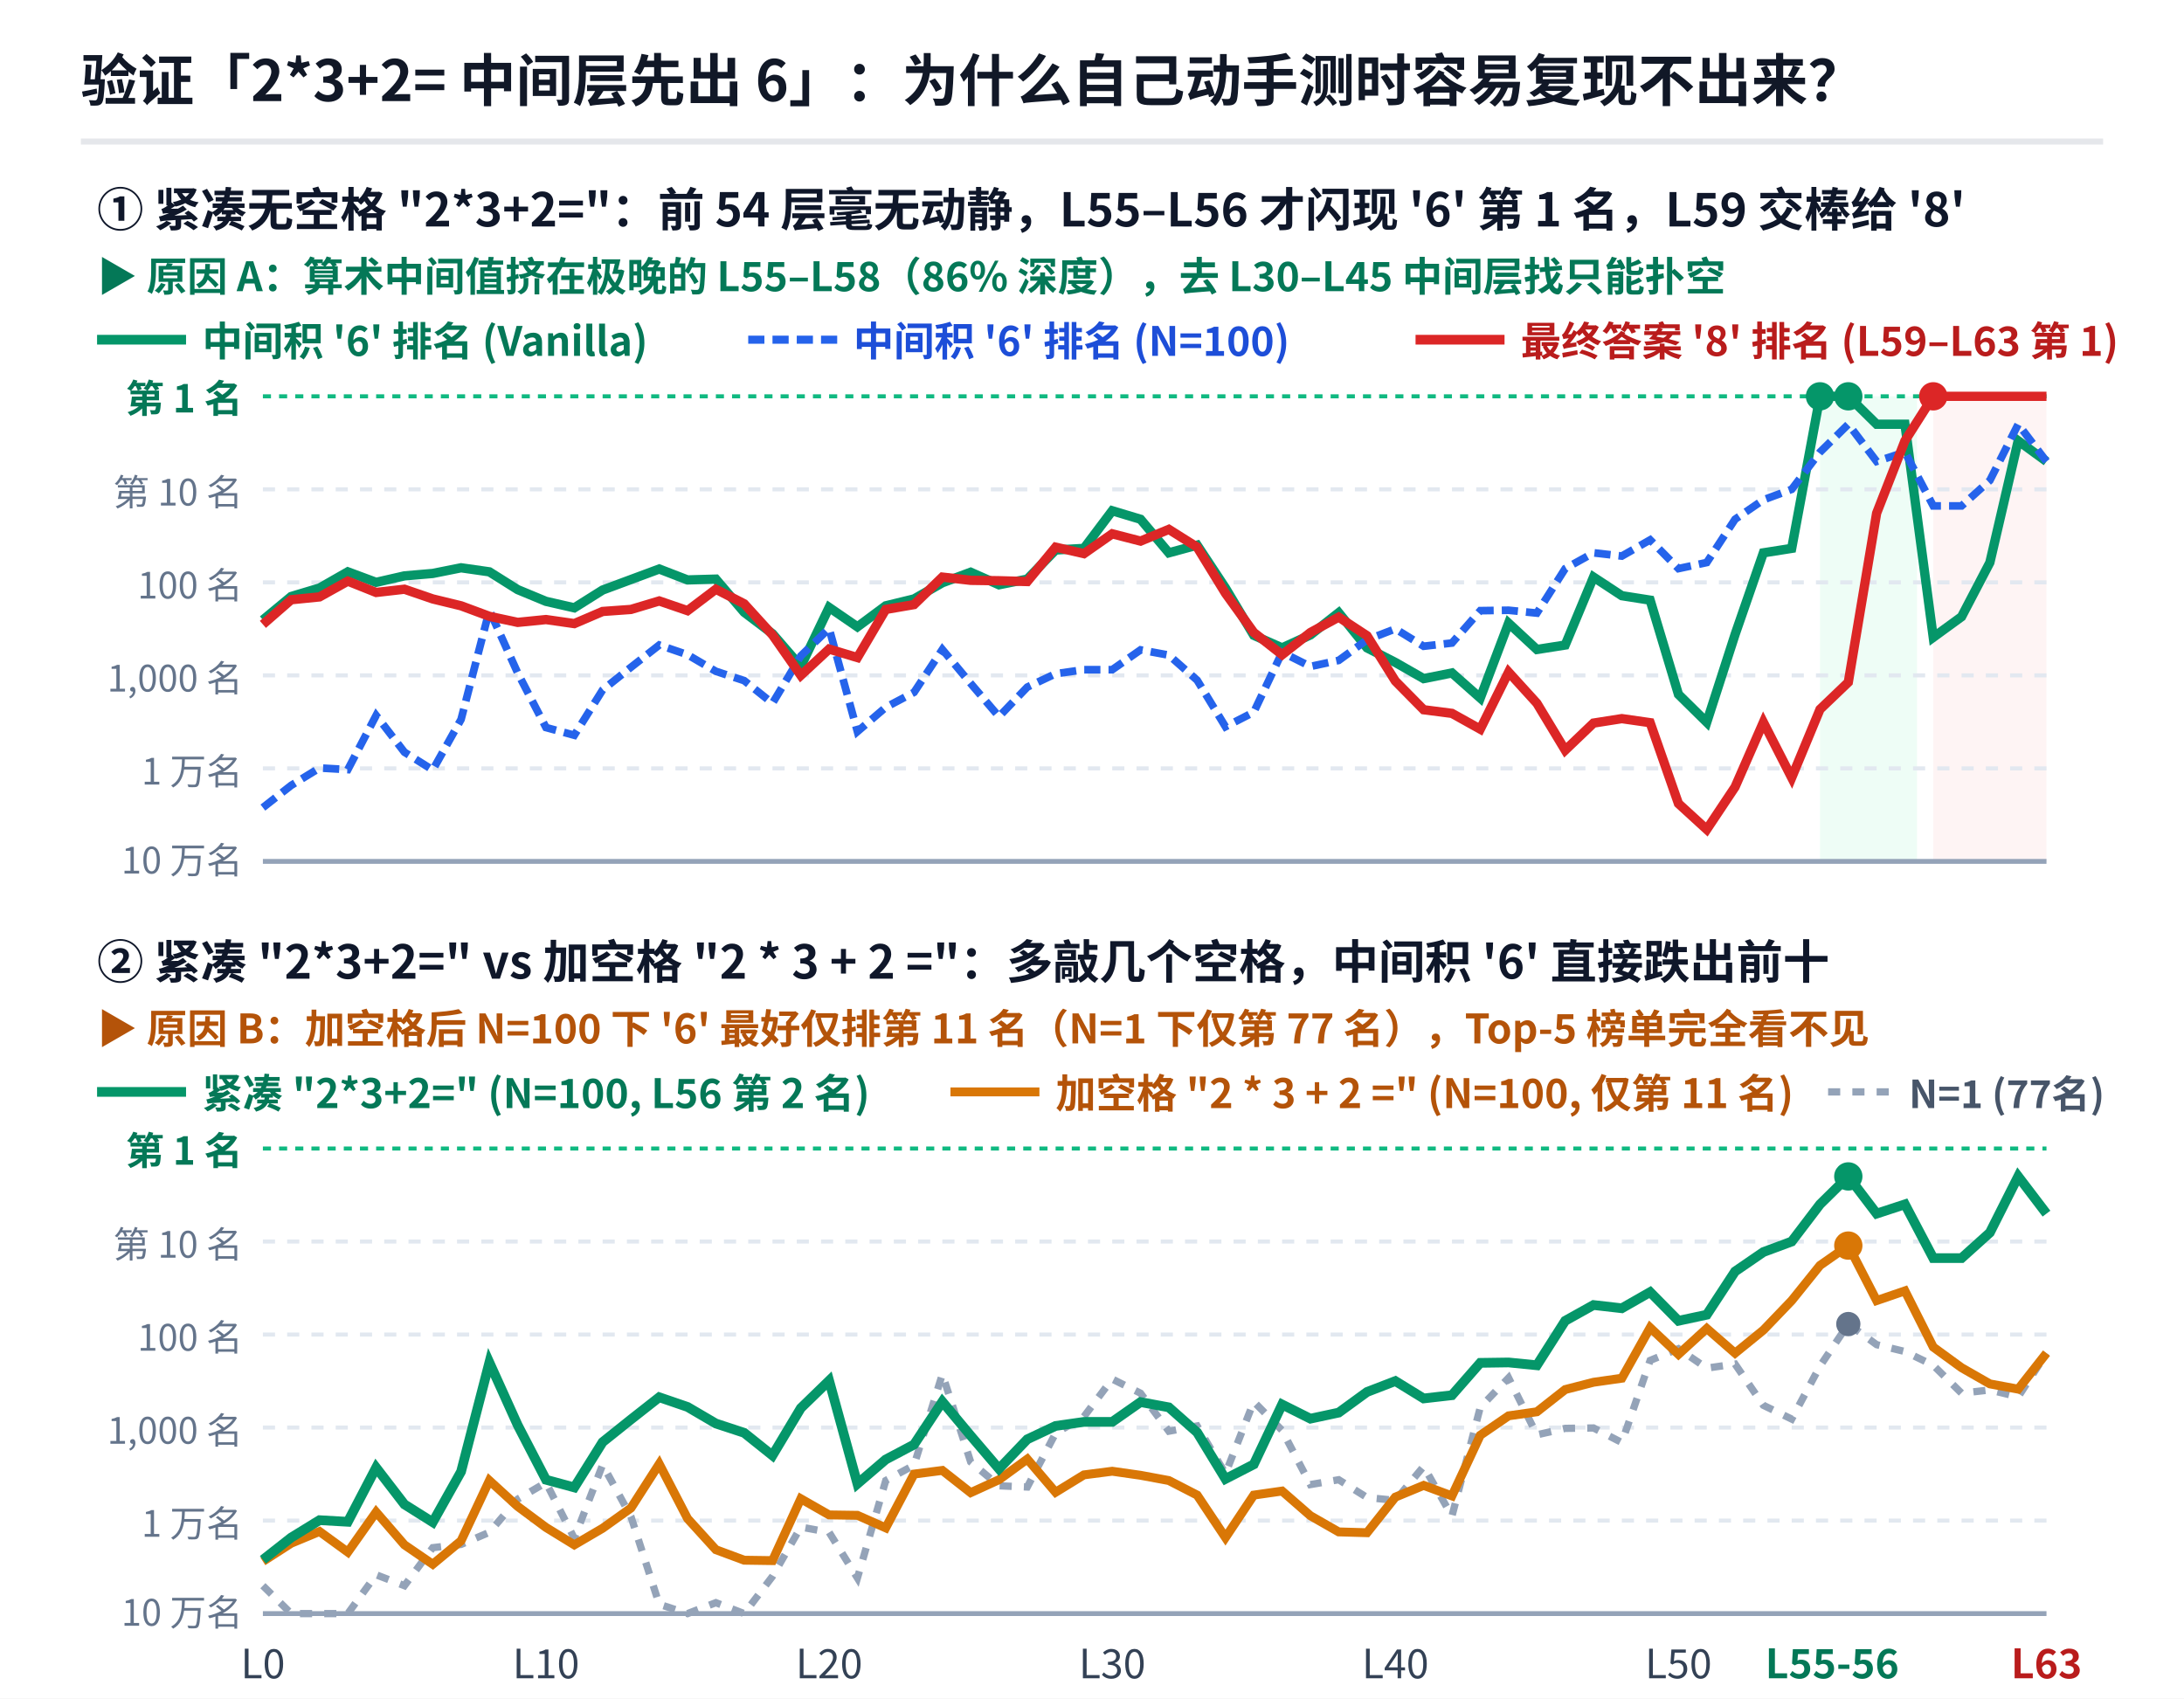
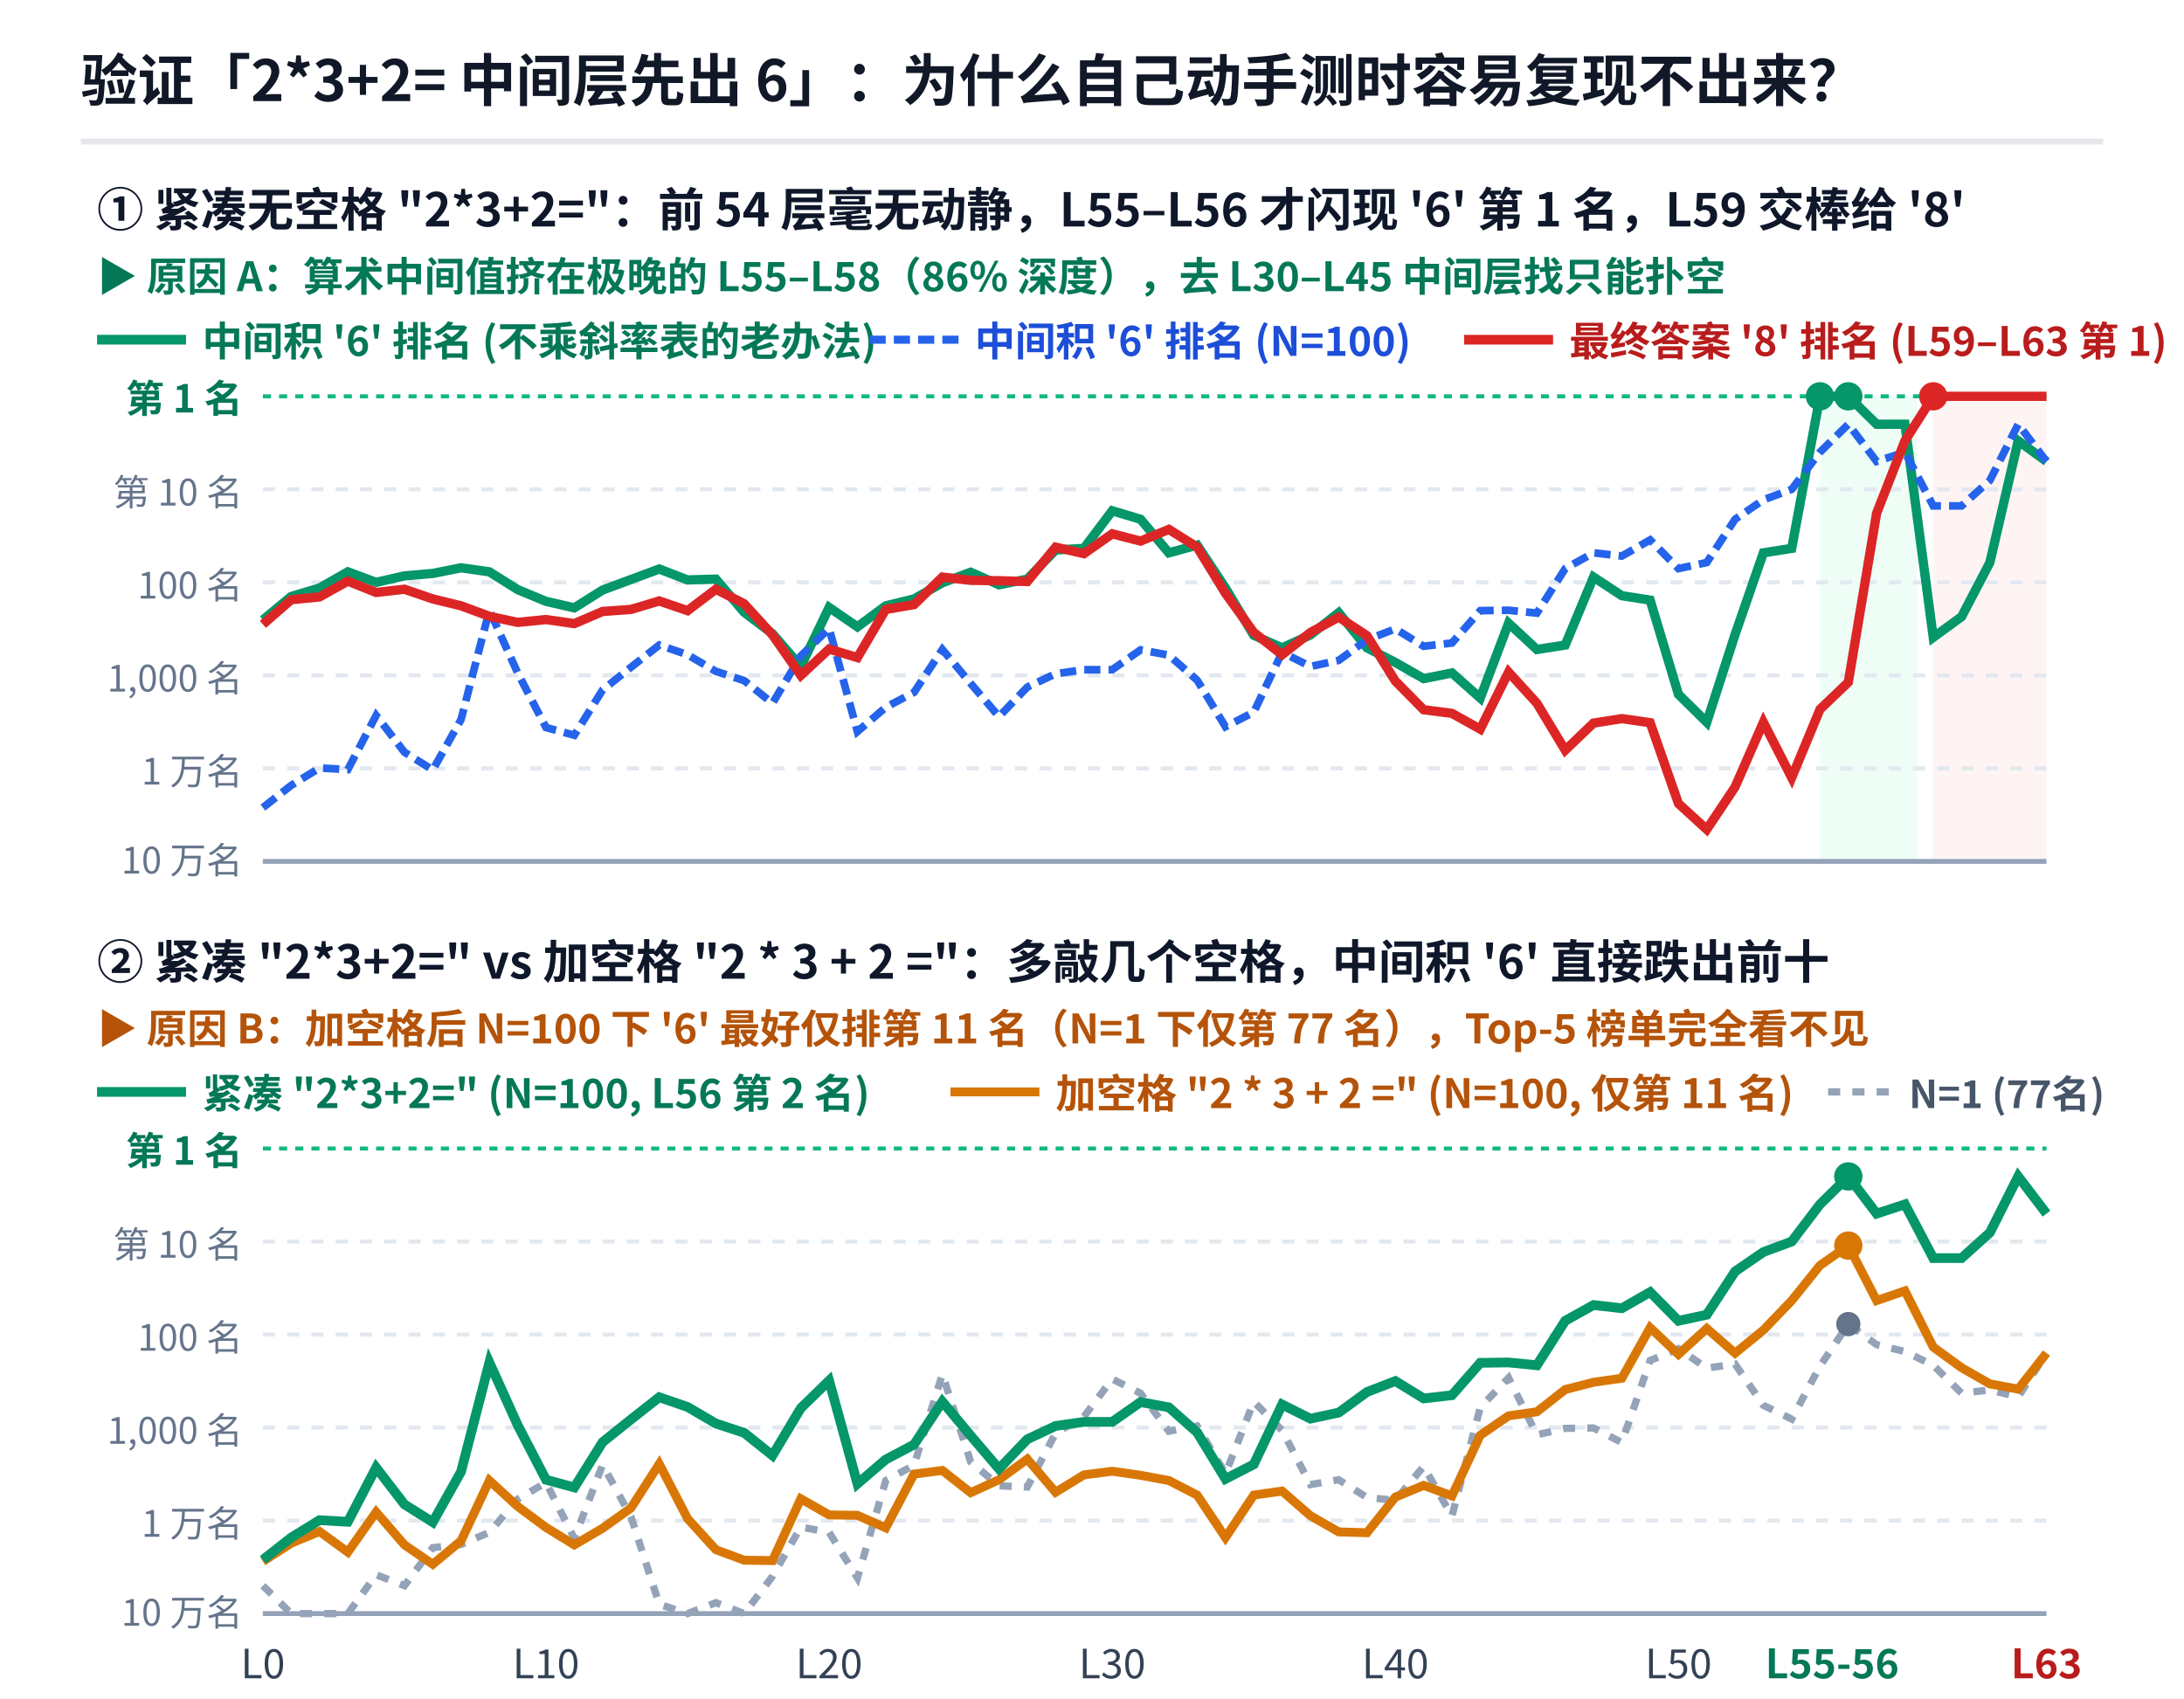
<svg xmlns="http://www.w3.org/2000/svg" viewBox="0 0 540 420" width="540" height="420" font-family="'WenQuanYi Micro Hei', 'Noto Sans CJK SC', sans-serif">
  <rect x="0" y="0" width="540" height="420" fill="#ffffff" />
  <text x="20" y="25" fill="#111827" font-size="14" font-weight="bold">验证「2*3+2= 中间层先出 6」：为什么自己动手测时容易复现不出来？</text>
  <line x1="20" y1="35" x2="520" y2="35" stroke="#e5e7eb" stroke-width="1.5" />
  <text x="24" y="56" fill="#0f172a" font-size="11.5" font-weight="bold">① 紧凑无空格 "2*3+2="：前 54 层毫无动静，L55–L56 才闪现 '6' 第 1 名，L59 交棒给 '8'</text>
  <text x="24" y="72" fill="#047857" font-size="10" font-weight="bold">▶ 原因 A：算术中间值挤在极晚的 L55–L58（86% 深度），去 L30–L45 中间层找只能扑空</text>
  <line x1="24" y1="84" x2="46" y2="84" stroke="#059669" stroke-width="2.4" />
-   <text x="50" y="88" fill="#047857" font-size="10" font-weight="bold">中间积 '6' 排名 (Vanilla)</text>
-   <line x1="185" y1="84" x2="207" y2="84" stroke="#2563eb" stroke-width="2.0" stroke-dasharray="4 2" />
-   <text x="211" y="88" fill="#1d4ed8" font-size="10" font-weight="bold">中间积 '6' 排名 (N=100)</text>
-   <line x1="350" y1="84" x2="372" y2="84" stroke="#dc2626" stroke-width="2.4" />
-   <text x="376" y="88" fill="#b91c1c" font-size="10" font-weight="bold">最终答案 '8' 排名 (L59–L63 第 1)</text>
+   <text x="50" y="88" fill="#047857" font-size="10" font-weight="bold">中间积 '6' 排名 (不乘斜率表的老办法)</text>
+   <line x1="215" y1="84" x2="237" y2="84" stroke="#2563eb" stroke-width="2.0" stroke-dasharray="4 2" />
+   <text x="241" y="88" fill="#1d4ed8" font-size="10" font-weight="bold">中间积 '6' 排名 (N=100)</text>
+   <line x1="362" y1="84" x2="384" y2="84" stroke="#dc2626" stroke-width="2.4" />
+   <text x="388" y="88" fill="#b91c1c" font-size="10" font-weight="bold">最终答案 '8' 排名 (L59–L63 第 1)</text>
  <rect x="450" y="98" width="24" height="115" fill="#ecfdf5" opacity="0.9" />
  <rect x="478" y="98" width="28" height="115" fill="#fef2f2" opacity="0.85" />
  <line x1="65" y1="98" x2="506" y2="98" stroke="#10b981" stroke-width="1" stroke-dasharray="2 2" />
  <line x1="65" y1="121" x2="506" y2="121" stroke="#e2e8f0" stroke-width="1" stroke-dasharray="3 3" />
  <line x1="65" y1="144" x2="506" y2="144" stroke="#e2e8f0" stroke-width="1" stroke-dasharray="3 3" />
  <line x1="65" y1="167" x2="506" y2="167" stroke="#e2e8f0" stroke-width="1" stroke-dasharray="3 3" />
  <line x1="65" y1="190" x2="506" y2="190" stroke="#e2e8f0" stroke-width="1" stroke-dasharray="3 3" />
  <line x1="65" y1="213" x2="506" y2="213" stroke="#94a3b8" stroke-width="1.2" />
  <text x="60" y="102" fill="#047857" font-size="9.5" font-weight="bold" text-anchor="end">第 1 名</text>
  <text x="60" y="125" fill="#64748b" font-size="9" text-anchor="end">第 10 名</text>
  <text x="60" y="148" fill="#64748b" font-size="9" text-anchor="end">100 名</text>
  <text x="60" y="171" fill="#64748b" font-size="9" text-anchor="end">1,000 名</text>
  <text x="60" y="194" fill="#64748b" font-size="9" text-anchor="end">1 万名</text>
  <text x="60" y="216" fill="#64748b" font-size="9" text-anchor="end">10 万名</text>
  <polyline fill="none" stroke="#059669" stroke-width="2.3" points="65,153.3 72,147.5 79,145.4 86,141.4 93,144.0 100,142.4 107,141.8 114,140.4 121,141.4 128,145.8 135,148.7 142,150.3 149,145.9 156,143.3 163,140.7 170,143.4 177,143.2 184,151.4 191,156.7 198,164.8 205,150.2 212,155.0 219,149.8 226,148.1 233,144.1 240,141.5 247,144.6 254,143.2 261,136.0 268,135.6 275,126.3 282,128.4 289,136.7 296,134.8 303,145.4 310,157.1 317,160.2 324,157.0 331,151.5 338,160.2 345,163.8 352,167.8 359,166.4 366,172.6 373,154.1 380,160.6 387,159.5 394,142.7 401,147.3 408,148.4 415,171.7 422,178.6 429,156.9 436,136.7 443,135.6 450,98.0 457,98.0 464,104.9 471,104.9 478,157.6 485,152.5 492,139.1 499,109.0 506,114.1" />
  <polyline fill="none" stroke="#2563eb" stroke-width="1.9" stroke-dasharray="4 2" points="65,199.7 72,194.2 79,189.9 86,190.3 93,176.9 100,186.0 107,190.4 114,177.9 121,150.9 128,166.4 135,179.9 142,181.8 149,170.6 156,165.0 163,159.5 170,161.9 177,166.0 184,168.3 191,173.9 198,162.2 205,155.4 212,180.9 219,174.9 226,171.2 233,160.6 240,169.0 247,177.2 254,169.9 261,166.6 268,165.6 275,165.6 282,160.7 289,162.0 296,168.2 303,179.7 310,176.1 317,161.3 324,164.8 331,163.3 338,158.2 345,155.5 352,159.8 359,159.0 366,151.0 373,150.9 380,151.6 387,140.6 394,136.7 401,137.5 408,133.5 415,140.6 422,139.1 429,128.4 436,123.6 443,121.0 450,111.8 457,104.9 464,114.1 471,111.8 478,125.1 485,125.1 492,118.8 499,104.9 506,114.1" />
  <polyline fill="none" stroke="#dc2626" stroke-width="2.3" points="65,154.4 72,148.3 79,147.6 86,143.7 93,146.5 100,145.7 107,148.1 114,149.8 121,152.4 128,153.9 135,153.2 142,154.2 149,151.2 156,150.7 163,148.6 170,151.0 177,145.7 184,149.3 191,157.0 198,167.0 205,160.5 212,162.6 219,150.7 226,149.5 233,142.7 240,143.5 247,143.6 254,143.8 261,135.3 268,136.9 275,132.0 282,133.8 289,130.9 296,135.3 303,146.7 310,156.4 317,161.9 324,156.4 331,152.6 338,157.2 345,168.4 352,175.5 359,176.4 366,180.3 373,166.2 380,173.9 387,185.5 394,178.8 401,177.7 408,178.7 415,198.7 422,205.1 429,194.6 436,178.6 443,192.3 450,175.4 457,168.7 464,126.9 471,109.0 478,98.0 485,98.0 492,98.0 499,98.0 506,98.0" />
  <circle cx="450" cy="98.0" r="3.5" fill="#059669" />
  <circle cx="457" cy="98.0" r="3.5" fill="#059669" />
  <circle cx="478" cy="98.0" r="3.5" fill="#dc2626" />
  <text x="24" y="242" fill="#0f172a" font-size="11.5" font-weight="bold">② 紧凑 "2*3+2=" vs 加空格 "2 * 3 + 2 ="：多敲几个空格，中间积 '6' 直接跌出前十</text>
  <text x="24" y="258" fill="#b45309" font-size="10" font-weight="bold">▶ 原因 B：加空格后 N=100 下 '6' 最好仅排第 11 名（N=1 下仅第 77 名），Top-5 榜单完全看不见</text>
  <line x1="24" y1="270" x2="46" y2="270" stroke="#059669" stroke-width="2.4" />
  <text x="50" y="274" fill="#047857" font-size="10" font-weight="bold">紧凑 "2*3+2=" (N=100, L56 第 2 名)</text>
  <line x1="235" y1="270" x2="257" y2="270" stroke="#d97706" stroke-width="2.2" />
  <text x="261" y="274" fill="#b45309" font-size="10" font-weight="bold">加空格 "2 * 3 + 2 =" (N=100, 仅第 11 名)</text>
  <line x1="452" y1="270" x2="468" y2="270" stroke="#94a3b8" stroke-width="1.8" stroke-dasharray="3 3" />
  <text x="472" y="274" fill="#475569" font-size="9.5" font-weight="bold">N=1 (77名)</text>
  <line x1="65" y1="284" x2="506" y2="284" stroke="#10b981" stroke-width="1" stroke-dasharray="2 2" />
  <line x1="65" y1="307" x2="506" y2="307" stroke="#e2e8f0" stroke-width="1" stroke-dasharray="3 3" />
  <line x1="65" y1="330" x2="506" y2="330" stroke="#e2e8f0" stroke-width="1" stroke-dasharray="3 3" />
  <line x1="65" y1="353" x2="506" y2="353" stroke="#e2e8f0" stroke-width="1" stroke-dasharray="3 3" />
  <line x1="65" y1="376" x2="506" y2="376" stroke="#e2e8f0" stroke-width="1" stroke-dasharray="3 3" />
  <line x1="65" y1="399" x2="506" y2="399" stroke="#94a3b8" stroke-width="1.2" />
  <text x="60" y="288" fill="#047857" font-size="9.5" font-weight="bold" text-anchor="end">第 1 名</text>
  <text x="60" y="311" fill="#64748b" font-size="9" text-anchor="end">第 10 名</text>
  <text x="60" y="334" fill="#64748b" font-size="9" text-anchor="end">100 名</text>
  <text x="60" y="357" fill="#64748b" font-size="9" text-anchor="end">1,000 名</text>
  <text x="60" y="380" fill="#64748b" font-size="9" text-anchor="end">1 万名</text>
  <text x="60" y="402" fill="#64748b" font-size="9" text-anchor="end">10 万名</text>
  <polyline fill="none" stroke="#94a3b8" stroke-width="1.8" stroke-dasharray="3 3" points="65,392.1 72,399.0 79,399.0 86,399.0 93,389.4 100,392.1 107,382.7 114,381.9 121,378.9 128,370.7 135,366.6 142,380.4 149,362.2 156,375.0 163,396.7 170,399.0 177,396.3 184,399.0 191,389.8 198,377.6 205,378.9 212,390.2 219,366.1 226,362.3 233,339.8 240,361.5 247,367.4 254,367.7 261,354.4 268,350.3 275,341.0 282,344.5 289,353.9 296,352.6 303,364.4 310,346.6 317,353.7 324,367.1 331,365.9 338,370.3 345,371.0 352,362.6 359,374.9 366,348.0 373,340.7 380,354.8 387,353.2 394,353.1 401,356.7 408,336.4 415,333.5 422,338.3 429,337.3 436,347.5 443,350.9 450,337.8 457,327.4 464,332.5 471,334.2 478,337.6 485,344.5 492,343.7 499,345.4 506,334.6" />
  <polyline fill="none" stroke="#d97706" stroke-width="2.2" points="65,386.1 72,381.6 79,378.7 86,383.8 93,373.9 100,382.0 107,386.8 114,381.0 121,366.1 128,372.5 135,377.7 142,382.0 149,377.9 156,372.9 163,362.0 170,375.5 177,383.2 184,385.8 191,385.9 198,370.6 205,374.6 212,374.7 219,377.8 226,364.5 233,363.6 240,369.1 247,365.9 254,360.8 261,369.0 268,364.7 275,363.8 282,364.8 289,366.1 296,369.7 303,380.2 310,369.7 317,368.7 324,374.8 331,378.8 338,379.0 345,370.2 352,367.3 359,369.9 366,354.9 373,350.1 380,349.1 387,343.6 394,341.8 401,340.8 408,328.3 415,334.9 422,328.5 429,334.6 436,328.9 443,321.6 450,312.9 457,308.0 464,321.6 471,319.2 478,333.1 485,338.2 492,342.2 499,343.5 506,334.6" />
  <polyline fill="none" stroke="#059669" stroke-width="2.4" points="65,385.7 72,380.2 79,375.9 86,376.3 93,362.9 100,372.0 107,376.4 114,363.9 121,336.9 128,352.4 135,365.9 142,367.8 149,356.6 156,351.0 163,345.5 170,347.9 177,352.0 184,354.3 191,359.9 198,348.2 205,341.4 212,366.9 219,360.9 226,357.2 233,346.6 240,355.0 247,363.2 254,355.9 261,352.6 268,351.6 275,351.6 282,346.7 289,348.0 296,354.2 303,365.7 310,362.1 317,347.3 324,350.8 331,349.3 338,344.2 345,341.5 352,345.8 359,345.0 366,337.0 373,336.9 380,337.6 387,326.6 394,322.7 401,323.5 408,319.5 415,326.6 422,325.1 429,314.4 436,309.6 443,307.0 450,297.8 457,290.9 464,300.1 471,297.8 478,311.1 485,311.1 492,304.8 499,290.9 506,300.1" />
  <circle cx="457" cy="290.9" r="3.5" fill="#059669" />
  <circle cx="457" cy="308.0" r="3.5" fill="#d97706" />
  <circle cx="457" cy="327.4" r="3" fill="#64748b" />
  <text x="65" y="415" fill="#334155" font-size="10" text-anchor="middle">L0</text>
  <text x="135" y="415" fill="#334155" font-size="10" text-anchor="middle">L10</text>
  <text x="205" y="415" fill="#334155" font-size="10" text-anchor="middle">L20</text>
  <text x="275" y="415" fill="#334155" font-size="10" text-anchor="middle">L30</text>
  <text x="345" y="415" fill="#334155" font-size="10" text-anchor="middle">L40</text>
  <text x="415" y="415" fill="#334155" font-size="10" text-anchor="middle">L50</text>
  <text x="453" y="415" fill="#047857" font-size="10" font-weight="bold" text-anchor="middle">L55-56</text>
  <text x="506" y="415" fill="#b91c1c" font-size="10" font-weight="bold" text-anchor="middle">L63</text>
</svg>
